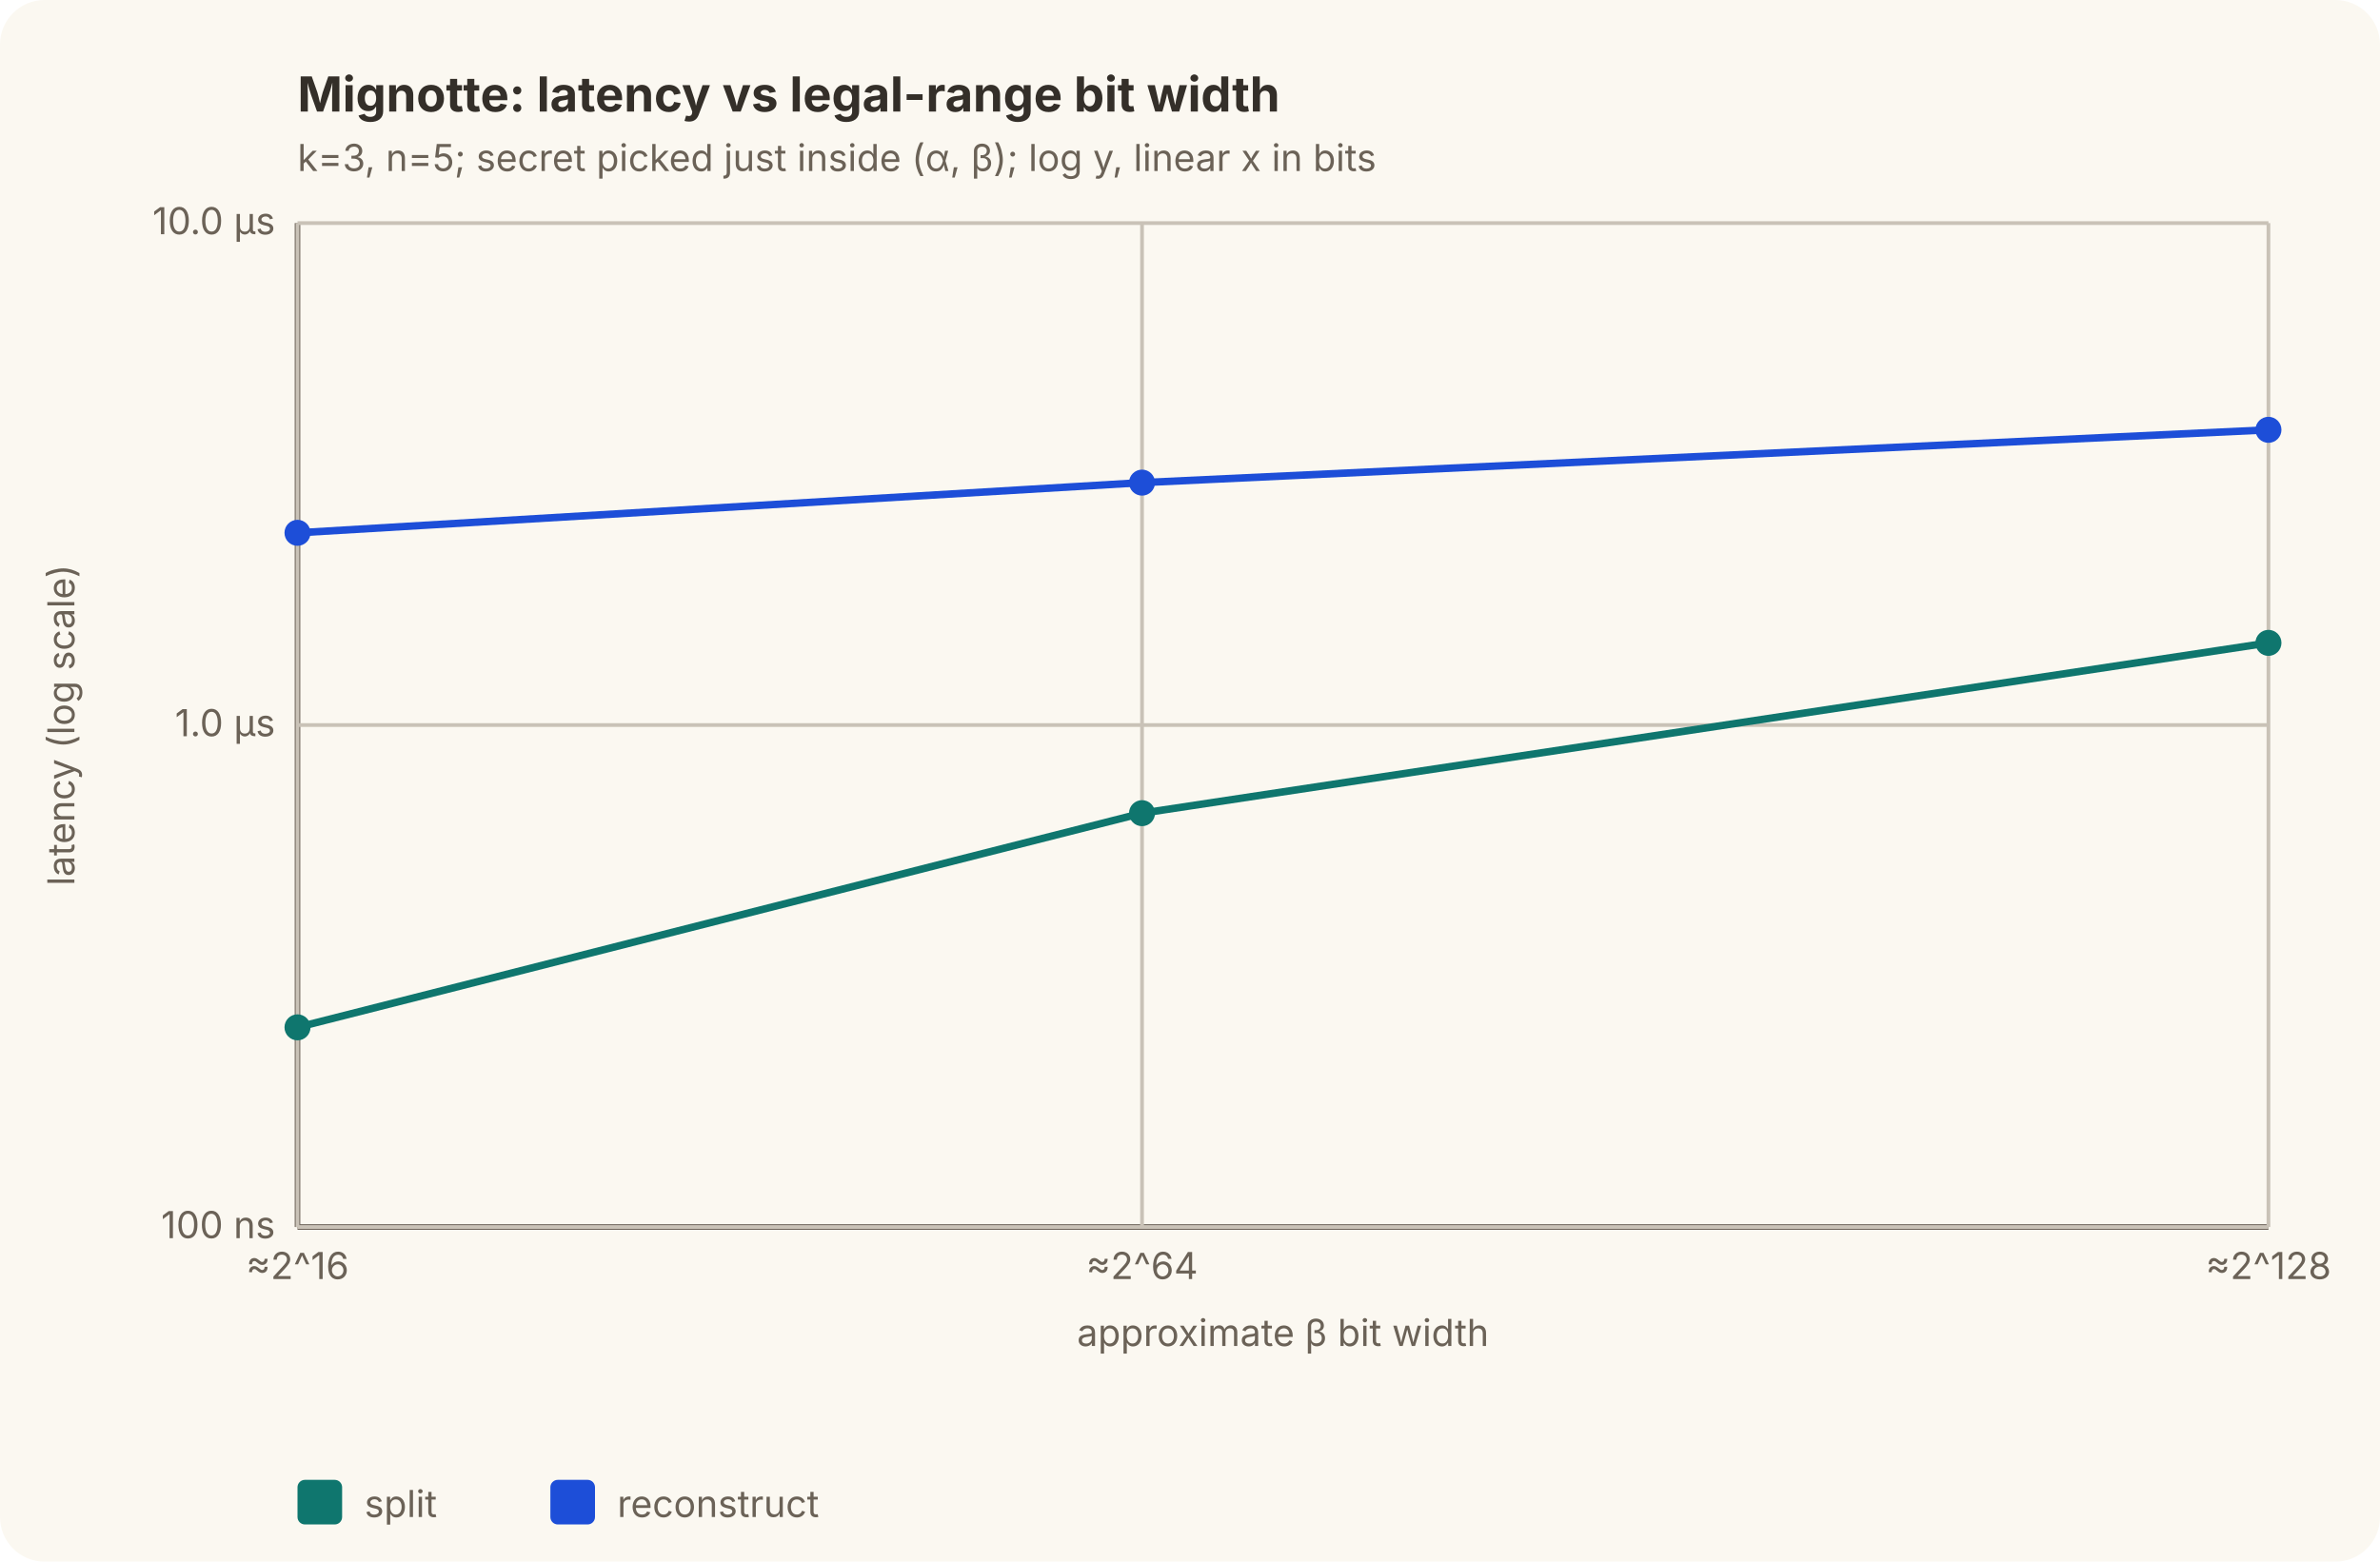
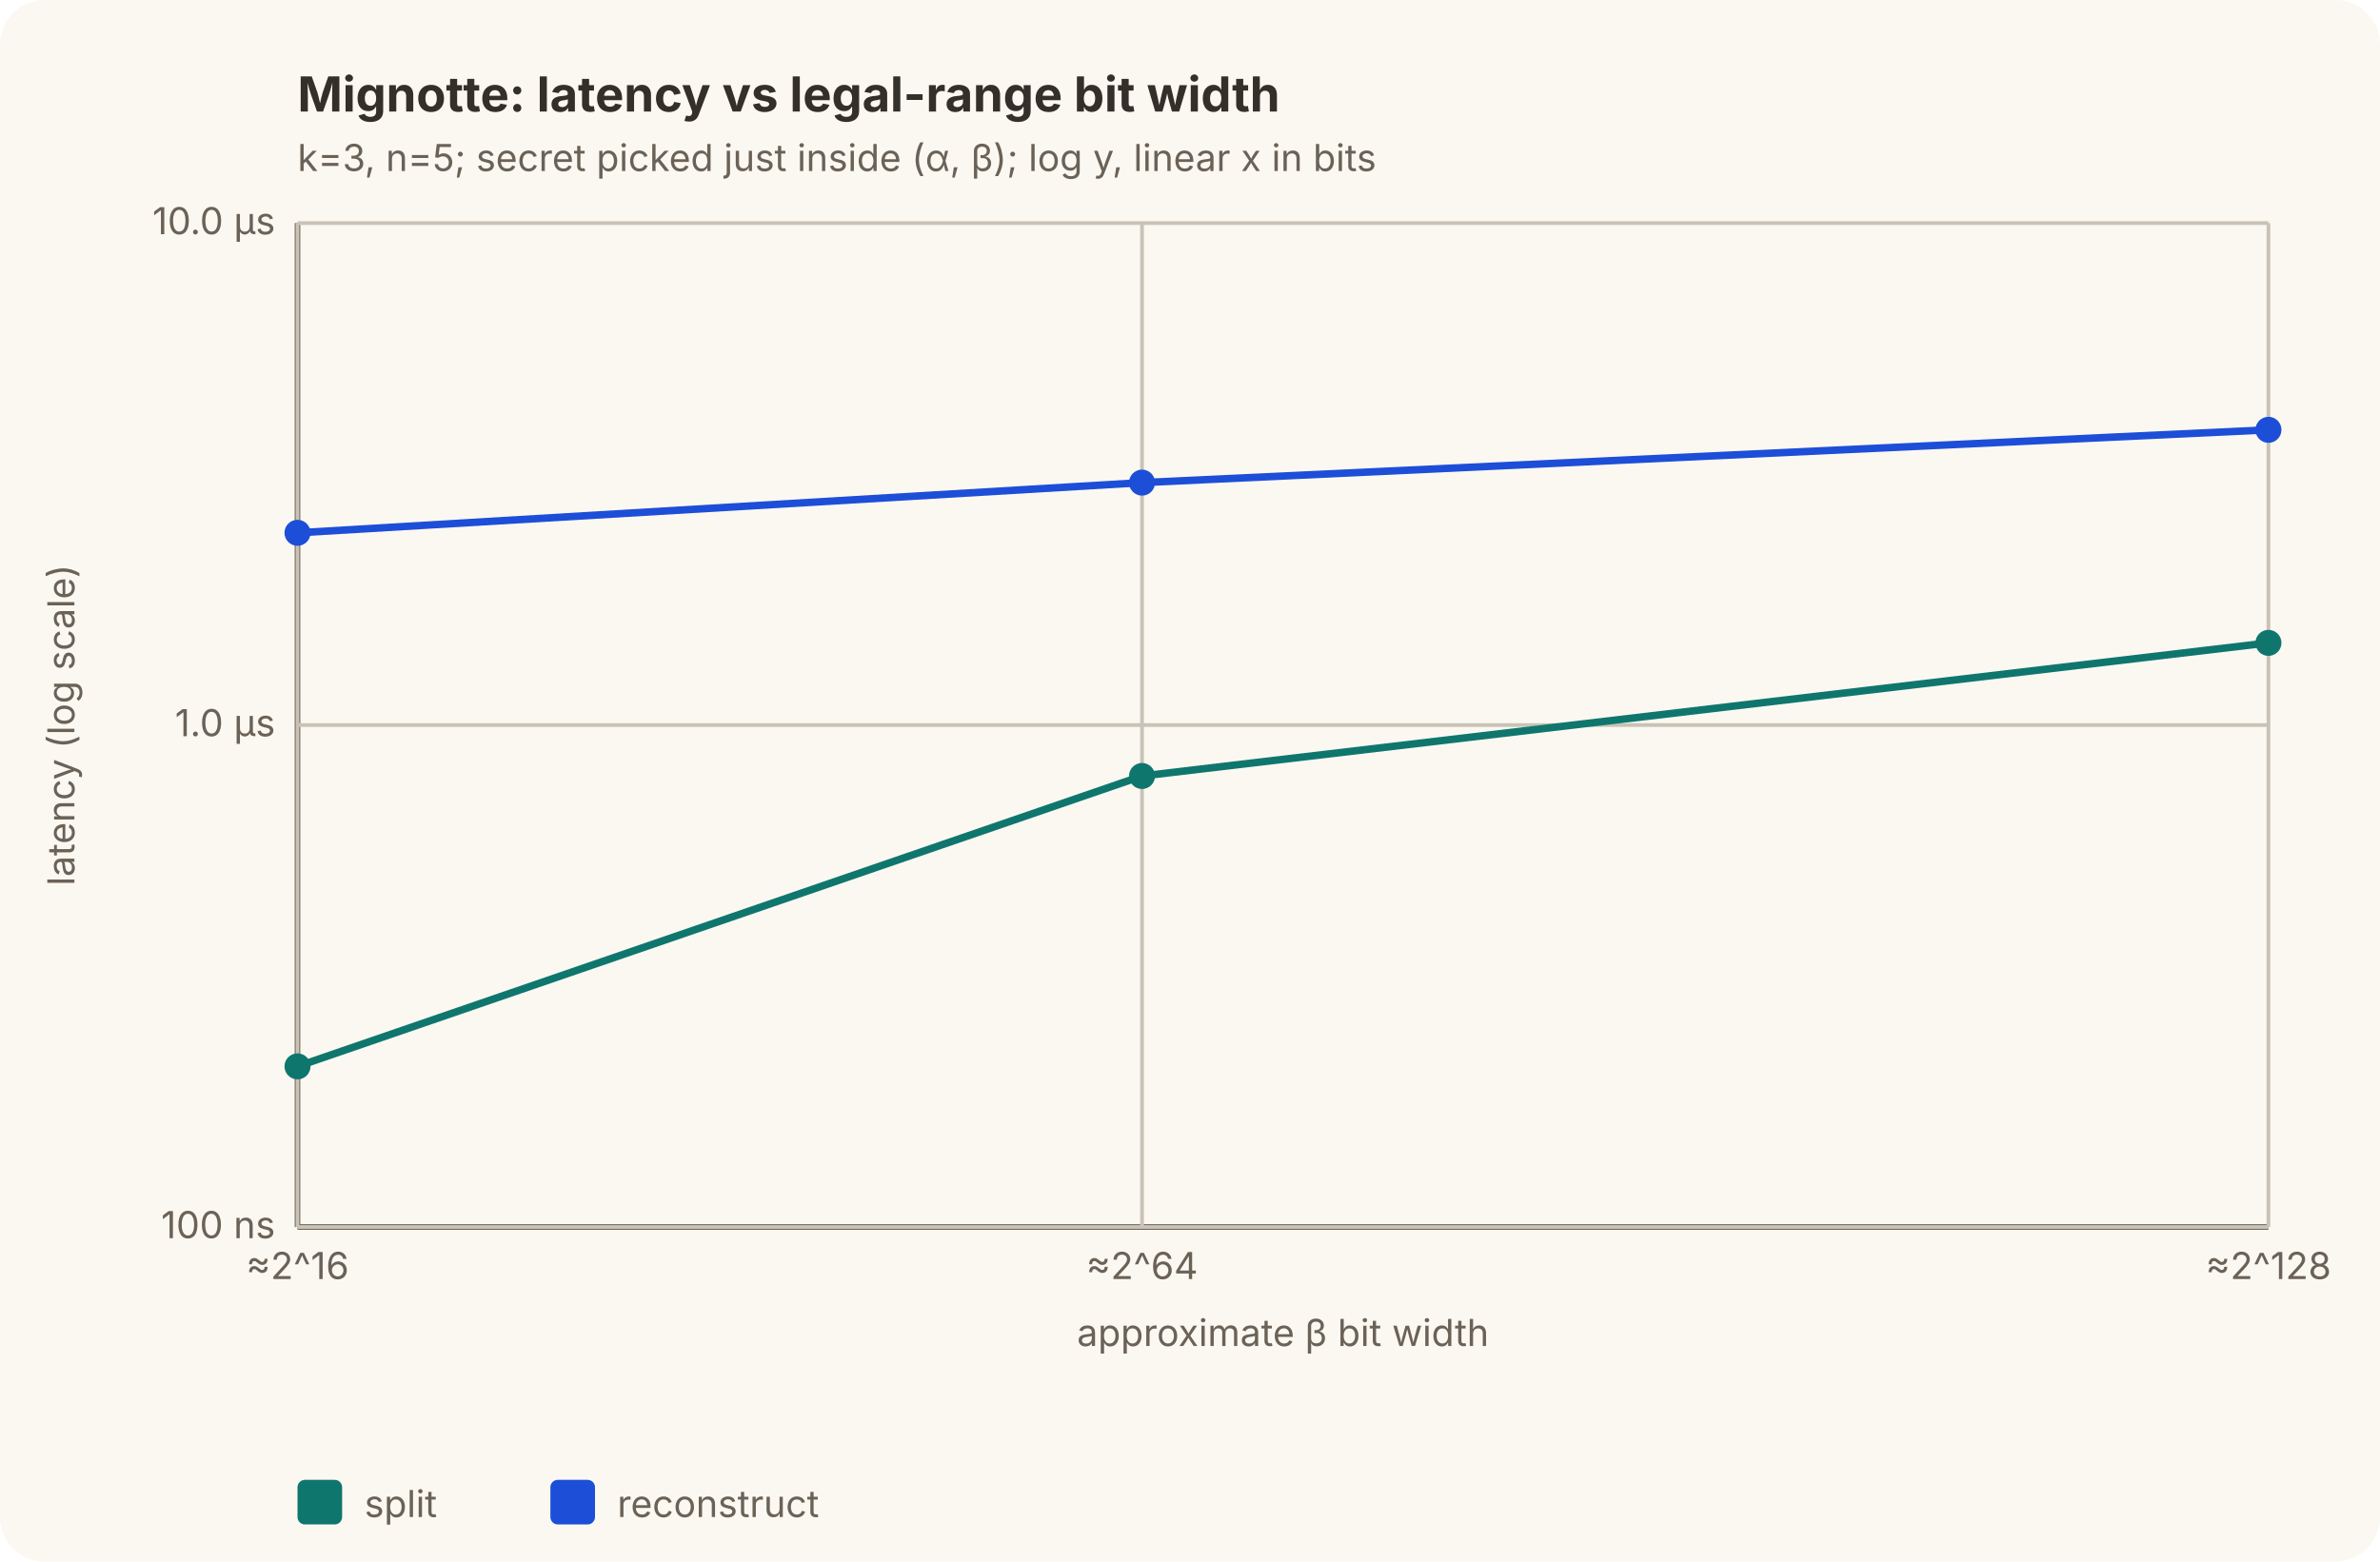
<svg xmlns="http://www.w3.org/2000/svg" width="640" height="420" viewBox="0 0 640 420" role="img">
  <style>
    .bg { fill: #fbf8f1; }
    .grid { stroke: #c9c2b7; stroke-width: 1; fill: none; }
    .axis { stroke: #6b6257; stroke-width: 1.5; fill: none; }
    .label { fill: #342f29; font: 11px ui-sans-serif, -apple-system, sans-serif; }
    .small { fill: #6b6257; font: 10px ui-sans-serif, -apple-system, sans-serif; }
    .title { fill: #342f29; font: bold 13px ui-sans-serif, -apple-system, sans-serif; }
  </style>
  <rect class="bg" x="0" y="0" width="640" height="420" rx="12" />
  <line class="axis" x1="80.0" y1="330.0" x2="610.0" y2="330.0" />
  <line class="axis" x1="80.0" y1="60.0" x2="80.0" y2="330.0" />
  <line class="grid" x1="80.0" y1="330.0" x2="610.0" y2="330.0" />
  <text class="small" x="74.0" y="333.0" text-anchor="end">100 ns</text>
  <line class="grid" x1="80.0" y1="195.0" x2="610.0" y2="195.0" />
  <text class="small" x="74.0" y="198.0" text-anchor="end">1.0 µs</text>
  <line class="grid" x1="80.0" y1="60.0" x2="610.0" y2="60.0" />
  <text class="small" x="74.0" y="63.0" text-anchor="end">10.0 µs</text>
  <line class="grid" x1="80.0" y1="60.0" x2="80.0" y2="330.0" />
  <text class="small" x="80.0" y="344.0" text-anchor="middle">≈2^16</text>
  <line class="grid" x1="307.1" y1="60.0" x2="307.1" y2="330.0" />
  <text class="small" x="307.1" y="344.0" text-anchor="middle">≈2^64</text>
  <line class="grid" x1="610.0" y1="60.0" x2="610.0" y2="330.0" />
  <text class="small" x="610.0" y="344.0" text-anchor="middle">≈2^128</text>
-   <path d="M 80.0 276.3 L 307.1 218.7 L 610.0 172.9" stroke="#0f766e" stroke-width="2" fill="none" />
-   <circle cx="80.0" cy="276.3" r="3.5" fill="#0f766e" />
-   <circle cx="307.1" cy="218.7" r="3.5" fill="#0f766e" />
+   <path d="M 80.0 286.8 L 307.1 208.7 L 610.0 172.9" stroke="#0f766e" stroke-width="2" fill="none" />
+   <circle cx="80.0" cy="286.8" r="3.5" fill="#0f766e" />
+   <circle cx="307.1" cy="208.7" r="3.5" fill="#0f766e" />
  <circle cx="610.0" cy="172.9" r="3.5" fill="#0f766e" />
  <path d="M 80.0 143.3 L 307.1 129.8 L 610.0 115.6" stroke="#1d4ed8" stroke-width="2" fill="none" />
  <circle cx="80.0" cy="143.3" r="3.5" fill="#1d4ed8" />
  <circle cx="307.1" cy="129.8" r="3.5" fill="#1d4ed8" />
  <circle cx="610.0" cy="115.6" r="3.5" fill="#1d4ed8" />
  <text class="title" x="80.0" y="30.0">Mignotte: latency vs legal-range bit width</text>
  <text class="small" x="80.0" y="46.0">k=3, n=5; secret picked just inside (α, β); log y, linear x in bits</text>
  <text class="small" x="345.0" y="362.0" text-anchor="middle">approximate β bit width</text>
  <text class="small" x="20" y="195.0" transform="rotate(-90 20 195.0)" text-anchor="middle">latency (log scale)</text>
  <rect x="80.0" y="398.0" width="12" height="12" fill="#0f766e" rx="2" />
  <text class="small" x="98.0" y="408.0">split</text>
  <rect x="148.0" y="398.0" width="12" height="12" fill="#1d4ed8" rx="2" />
  <text class="small" x="166.0" y="408.0">reconstruct</text>
</svg>
